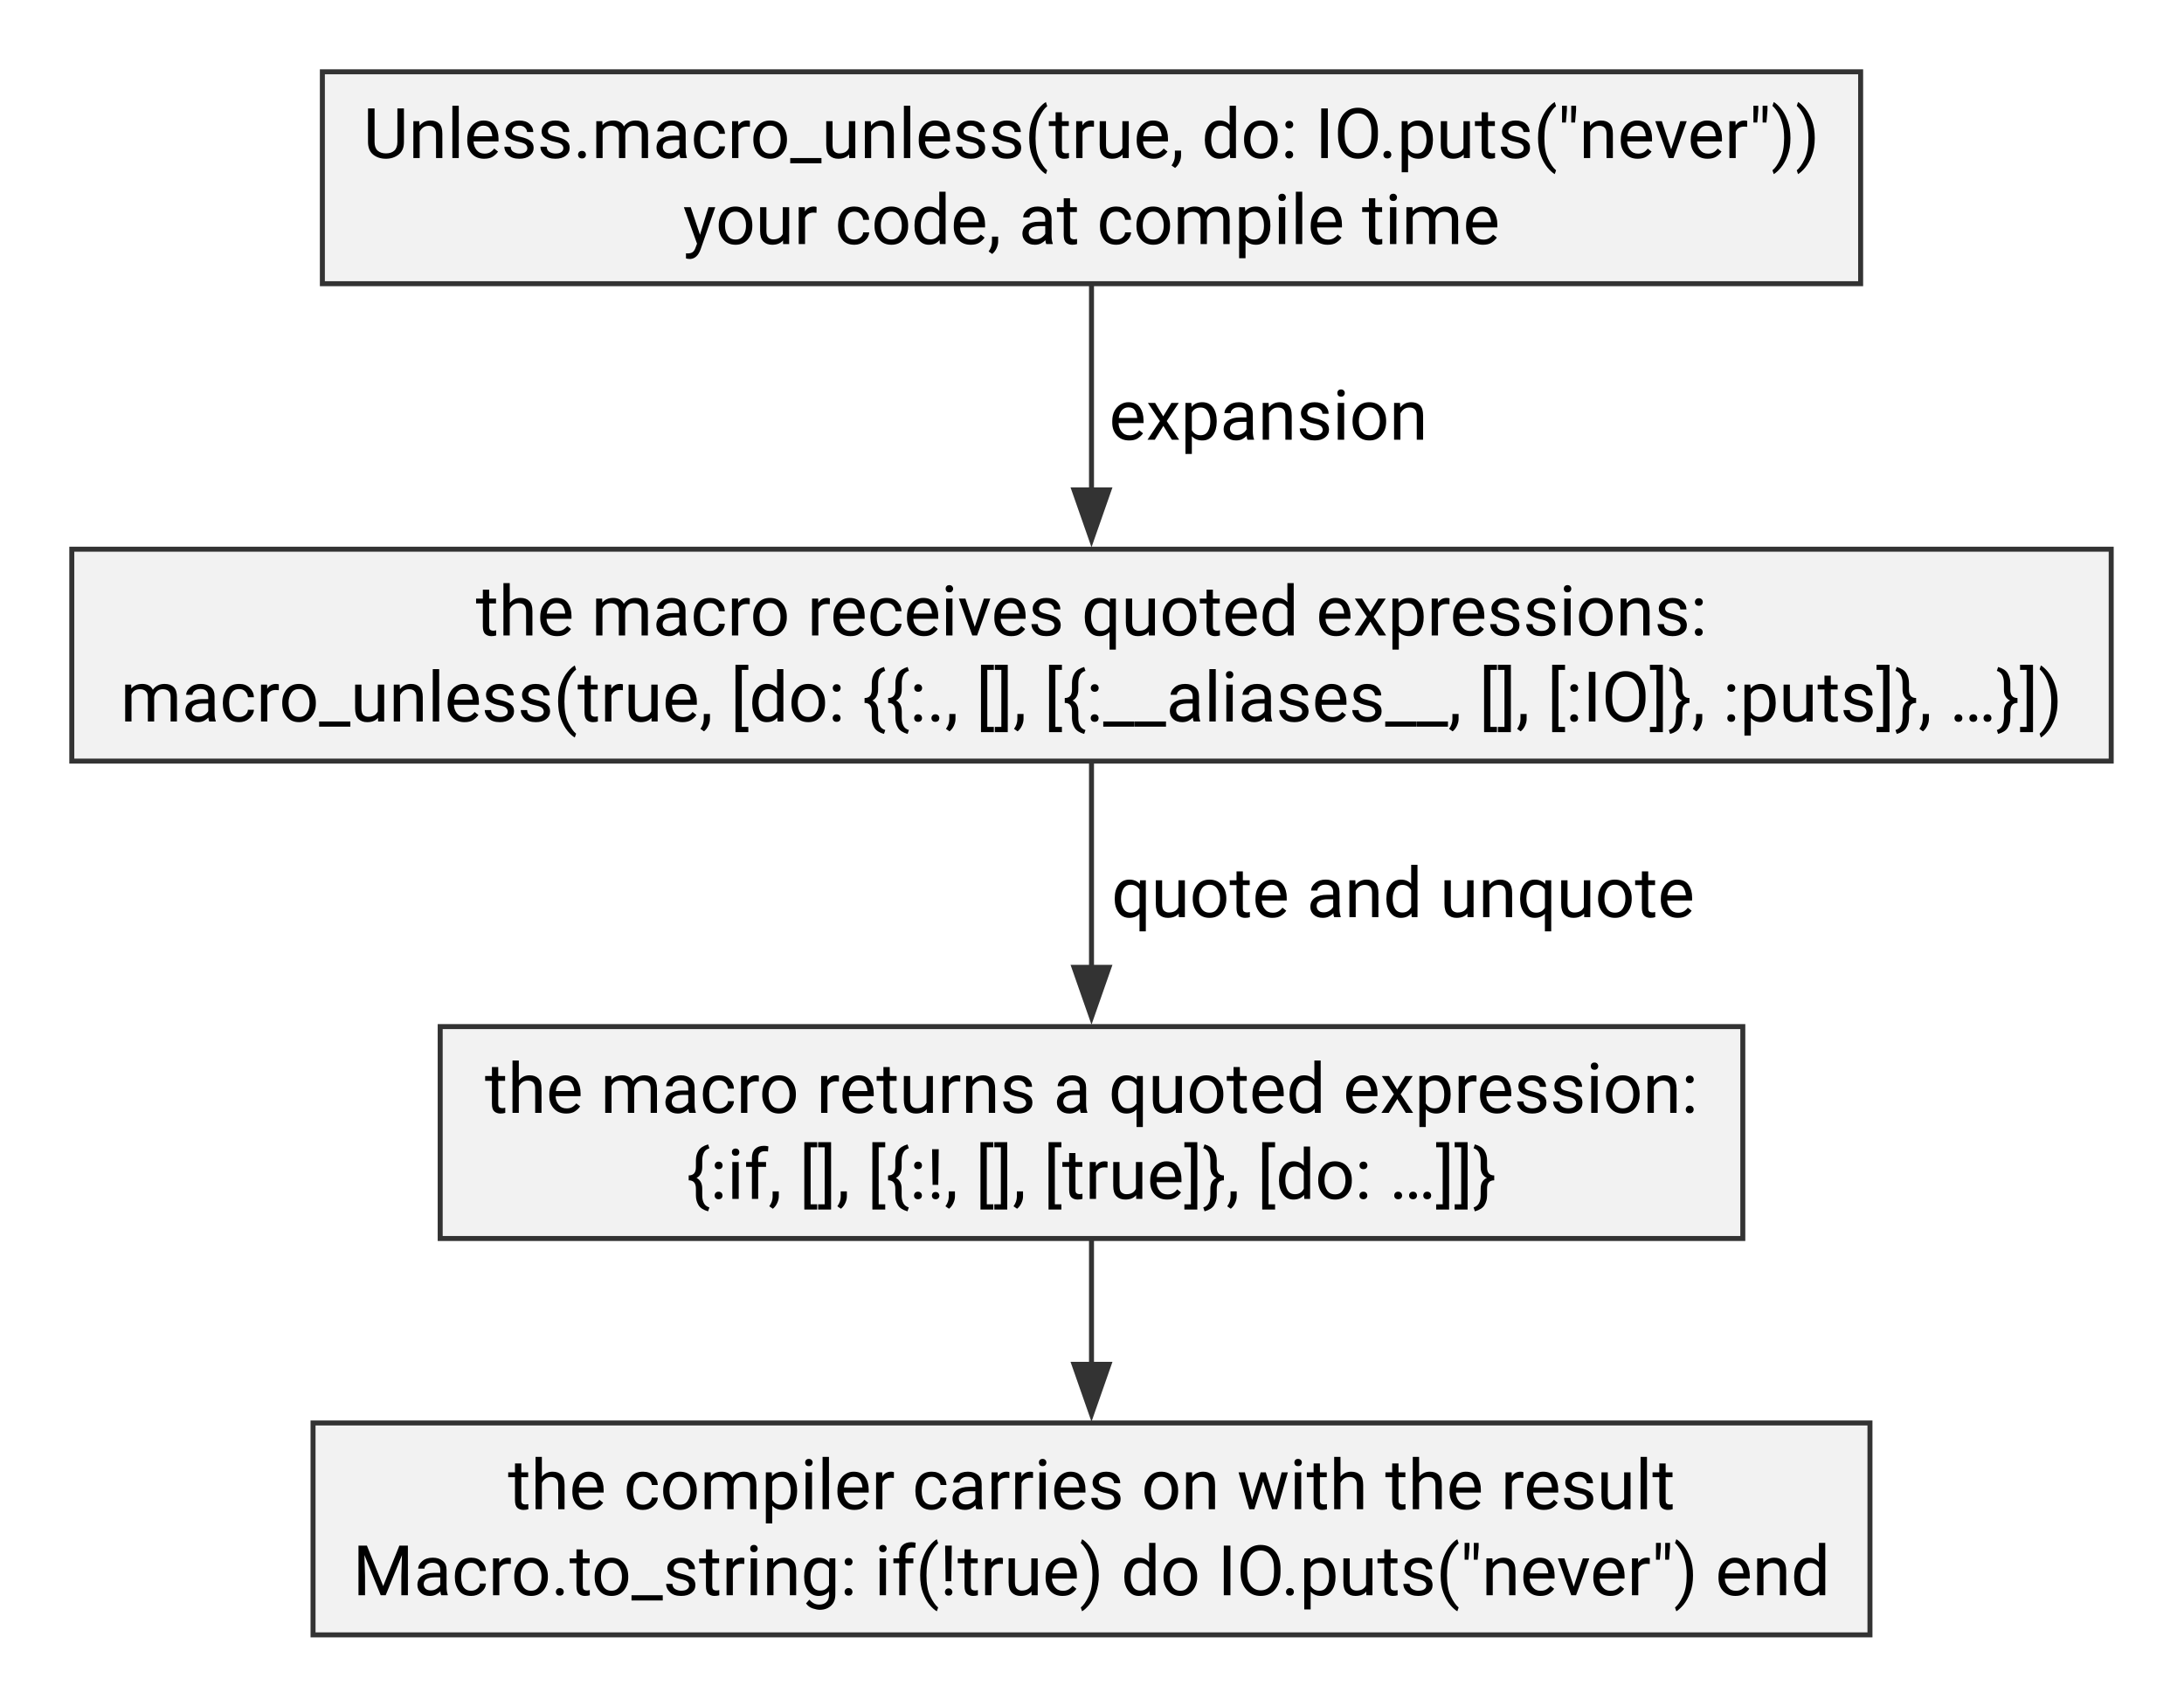
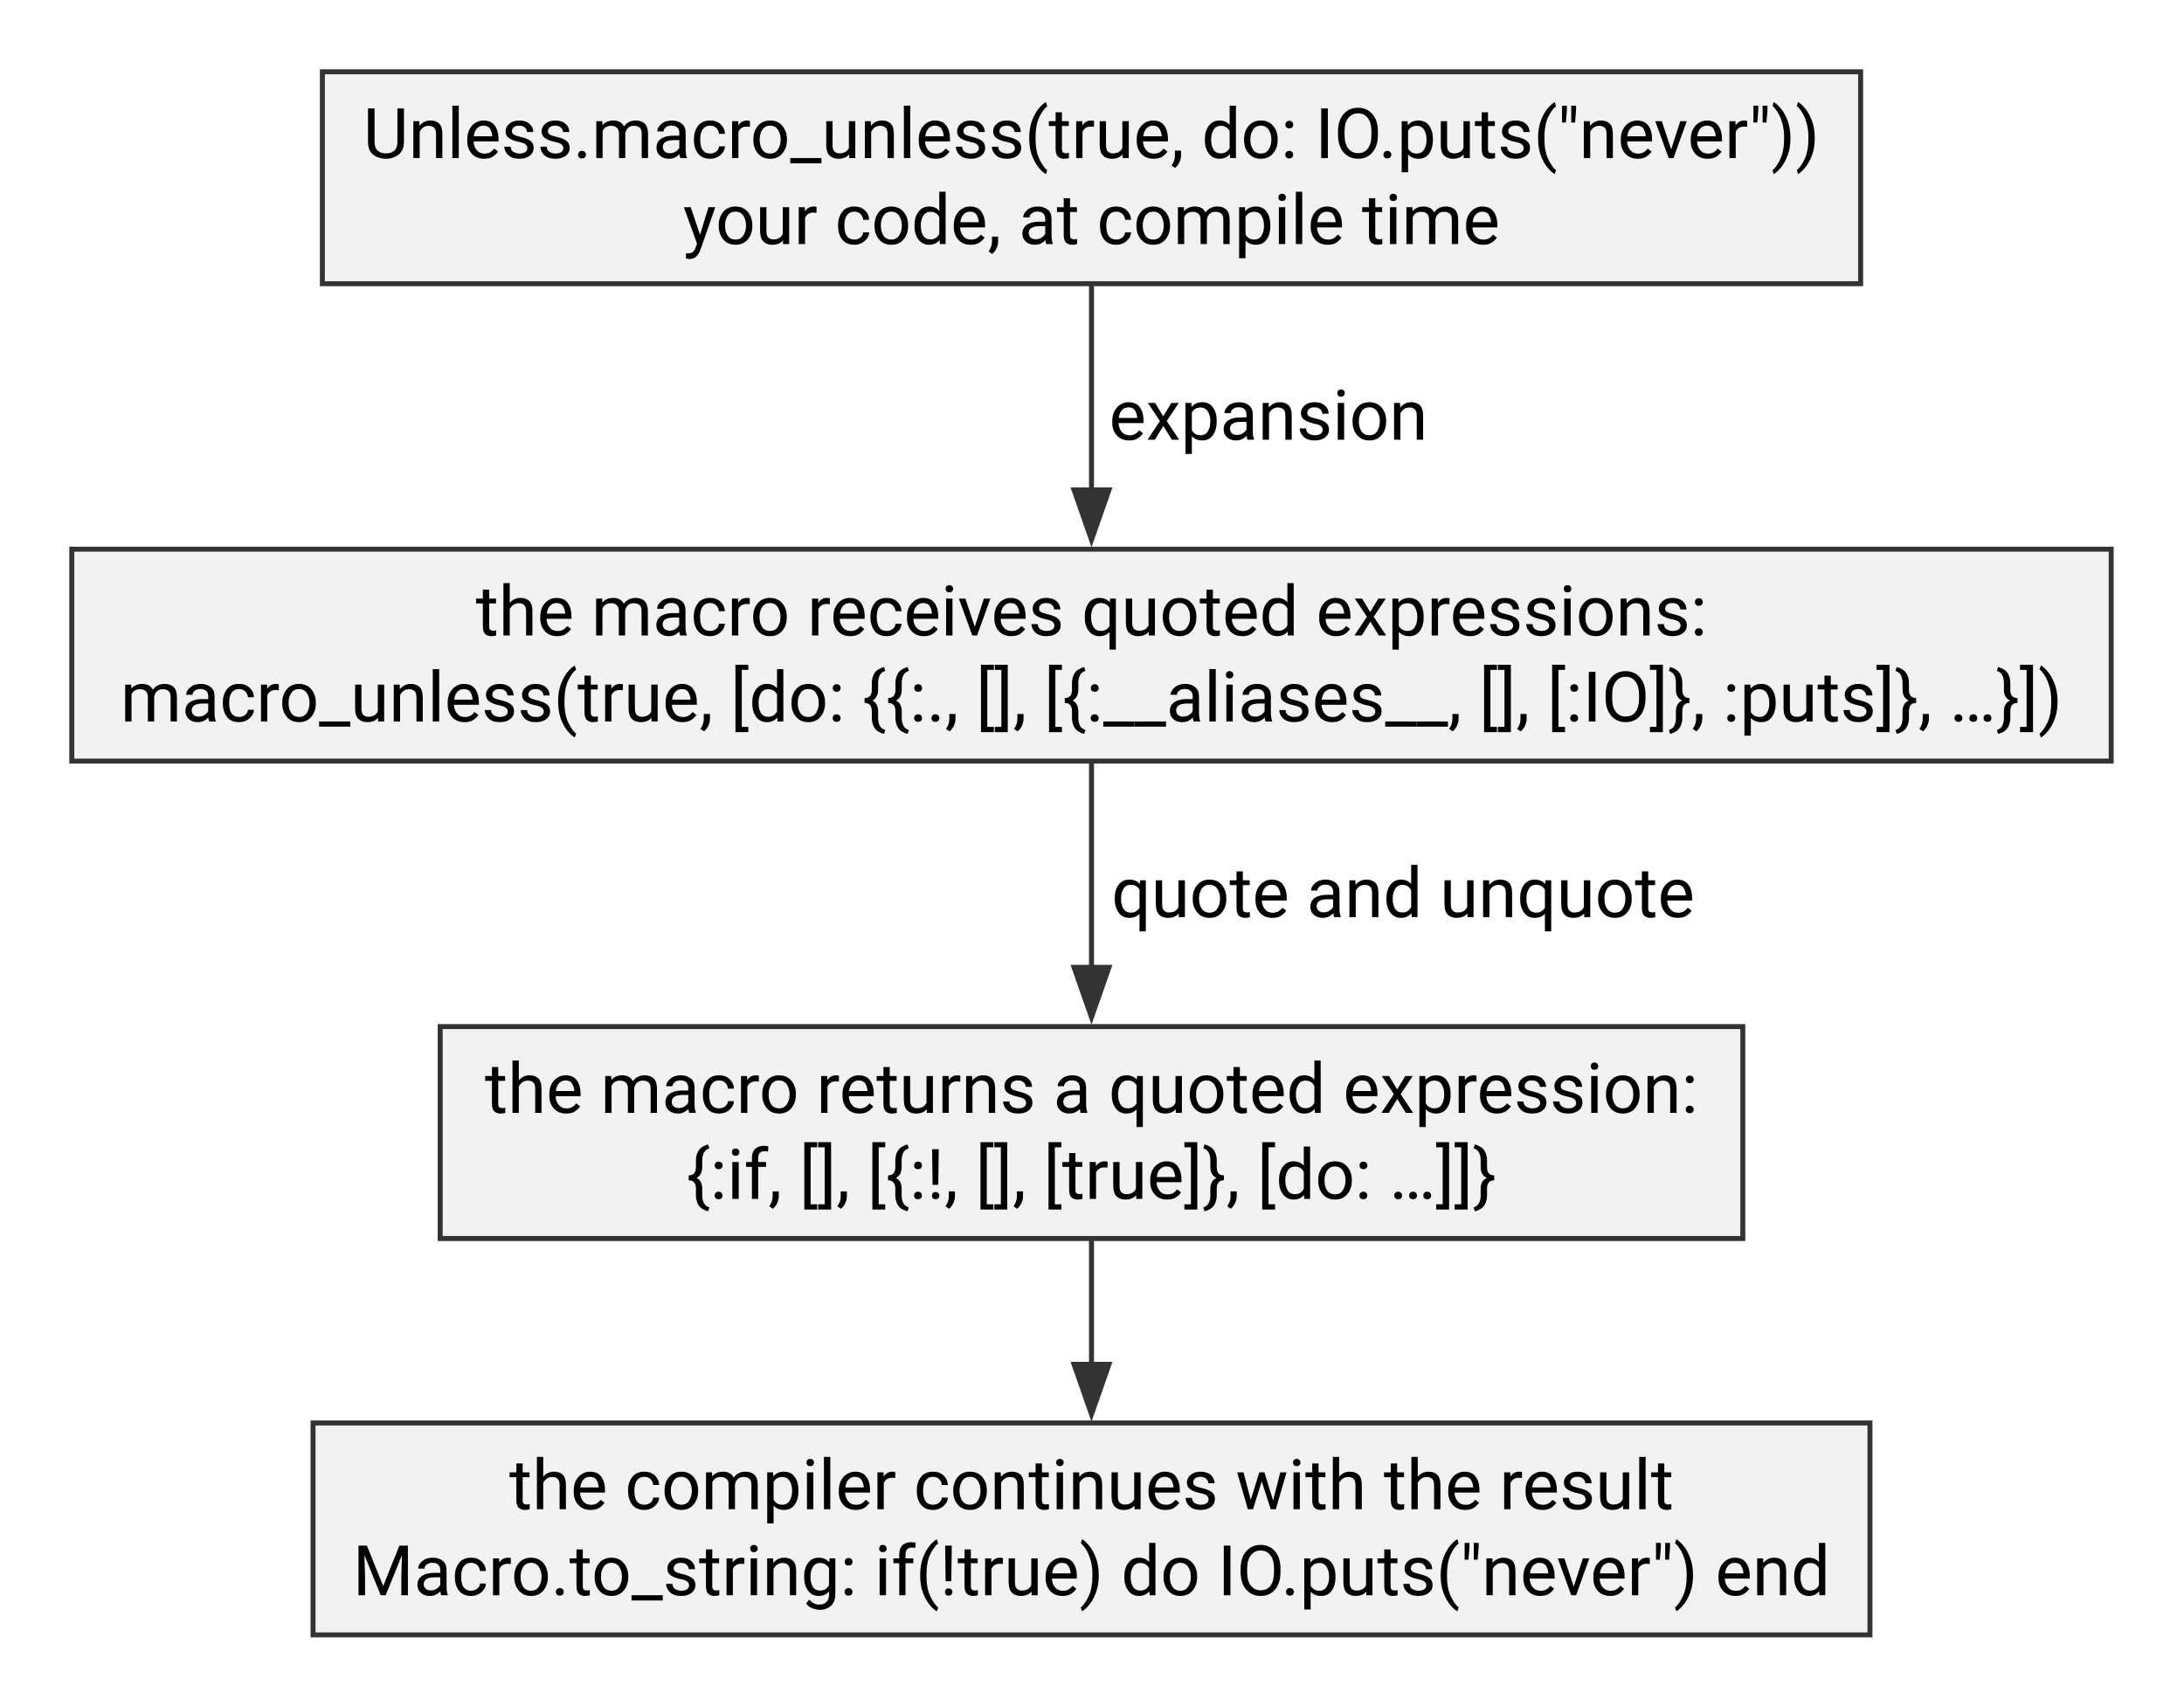
<svg xmlns="http://www.w3.org/2000/svg" width="438pt" height="342pt" viewBox="0.00 0.00 438.00 342.00">
  <g id="graph0" class="graph" transform="scale(1 1) rotate(0) translate(14.4 327.9)">
    <g id="node1" class="node">
      <polygon fill="#f2f2f2" stroke="#333333" points="358.75,-313.5 50.25,-313.5 50.25,-271 358.75,-271 358.75,-313.5" />
      <text xml:space="preserve" text-anchor="middle" x="204.5" y="-296.2" font-family="Roboto" font-size="14.00">Unless.macro_unless(true, do: IO.puts("never"))</text>
      <text xml:space="preserve" text-anchor="middle" x="204.5" y="-278.95" font-family="Roboto" font-size="14.00">your code, at compile time</text>
    </g>
    <g id="node2" class="node">
      <polygon fill="#f2f2f2" stroke="#333333" points="409,-217.75 0,-217.75 0,-175.25 409,-175.25 409,-217.75" />
      <text xml:space="preserve" text-anchor="middle" x="204.5" y="-200.45" font-family="Roboto" font-size="14.00">the macro receives quoted expressions:</text>
      <text xml:space="preserve" text-anchor="middle" x="204.5" y="-183.2" font-family="Roboto" font-size="14.00">macro_unless(true, [do: {{:., [], [{:__aliases__, [], [:IO]}, :puts]}, …}])</text>
    </g>
    <g id="edge1" class="edge">
      <path fill="none" stroke="#333333" d="M204.5,-270.91C204.5,-258.83 204.5,-243.24 204.5,-229.55" />
      <polygon fill="#333333" stroke="#333333" points="208,-229.64 204.5,-219.64 201,-229.64 208,-229.64" />
      <text xml:space="preserve" text-anchor="middle" x="238.25" y="-239.7" font-family="Roboto" font-size="14.00"> expansion</text>
    </g>
    <g id="node3" class="node hl">
      <polygon fill="#f2f2f2" stroke="#333333" points="335.12,-122 73.88,-122 73.88,-79.5 335.12,-79.5 335.12,-122" />
      <text xml:space="preserve" text-anchor="middle" x="204.5" y="-104.7" font-family="Roboto" font-size="14.00">the macro returns a quoted expression:</text>
      <text xml:space="preserve" text-anchor="middle" x="204.5" y="-87.45" font-family="Roboto" font-size="14.00">{:if, [], [{:!, [], [true]}, [do: …]]}</text>
    </g>
    <g id="edge2" class="edge">
      <path fill="none" stroke="#333333" d="M204.5,-175.16C204.5,-163.08 204.5,-147.49 204.5,-133.8" />
      <polygon fill="#333333" stroke="#333333" points="208,-133.89 204.5,-123.89 201,-133.89 208,-133.89" />
      <text xml:space="preserve" text-anchor="middle" x="265.25" y="-143.95" font-family="Roboto" font-size="14.00"> quote and unquote</text>
    </g>
    <g id="node4" class="node">
      <polygon fill="#f2f2f2" stroke="#333333" points="360.62,-42.5 48.38,-42.5 48.38,0 360.62,0 360.62,-42.5" />
-       <text xml:space="preserve" text-anchor="middle" x="204.5" y="-25.2" font-family="Roboto" font-size="14.00">the compiler carries on with the result</text>
+       <text xml:space="preserve" text-anchor="middle" x="204.5" y="-25.2" font-family="Roboto" font-size="14.00">the compiler continues with the result</text>
      <text xml:space="preserve" text-anchor="middle" x="204.5" y="-7.95" font-family="Roboto" font-size="14.00">Macro.to_string: if(!true) do IO.puts("never") end</text>
    </g>
    <g id="edge3" class="edge">
      <path fill="none" stroke="#333333" d="M204.5,-79.39C204.5,-71.62 204.5,-62.56 204.5,-53.98" />
      <polygon fill="#333333" stroke="#333333" points="208,-54.26 204.5,-44.26 201,-54.26 208,-54.26" />
    </g>
  </g>
</svg>
